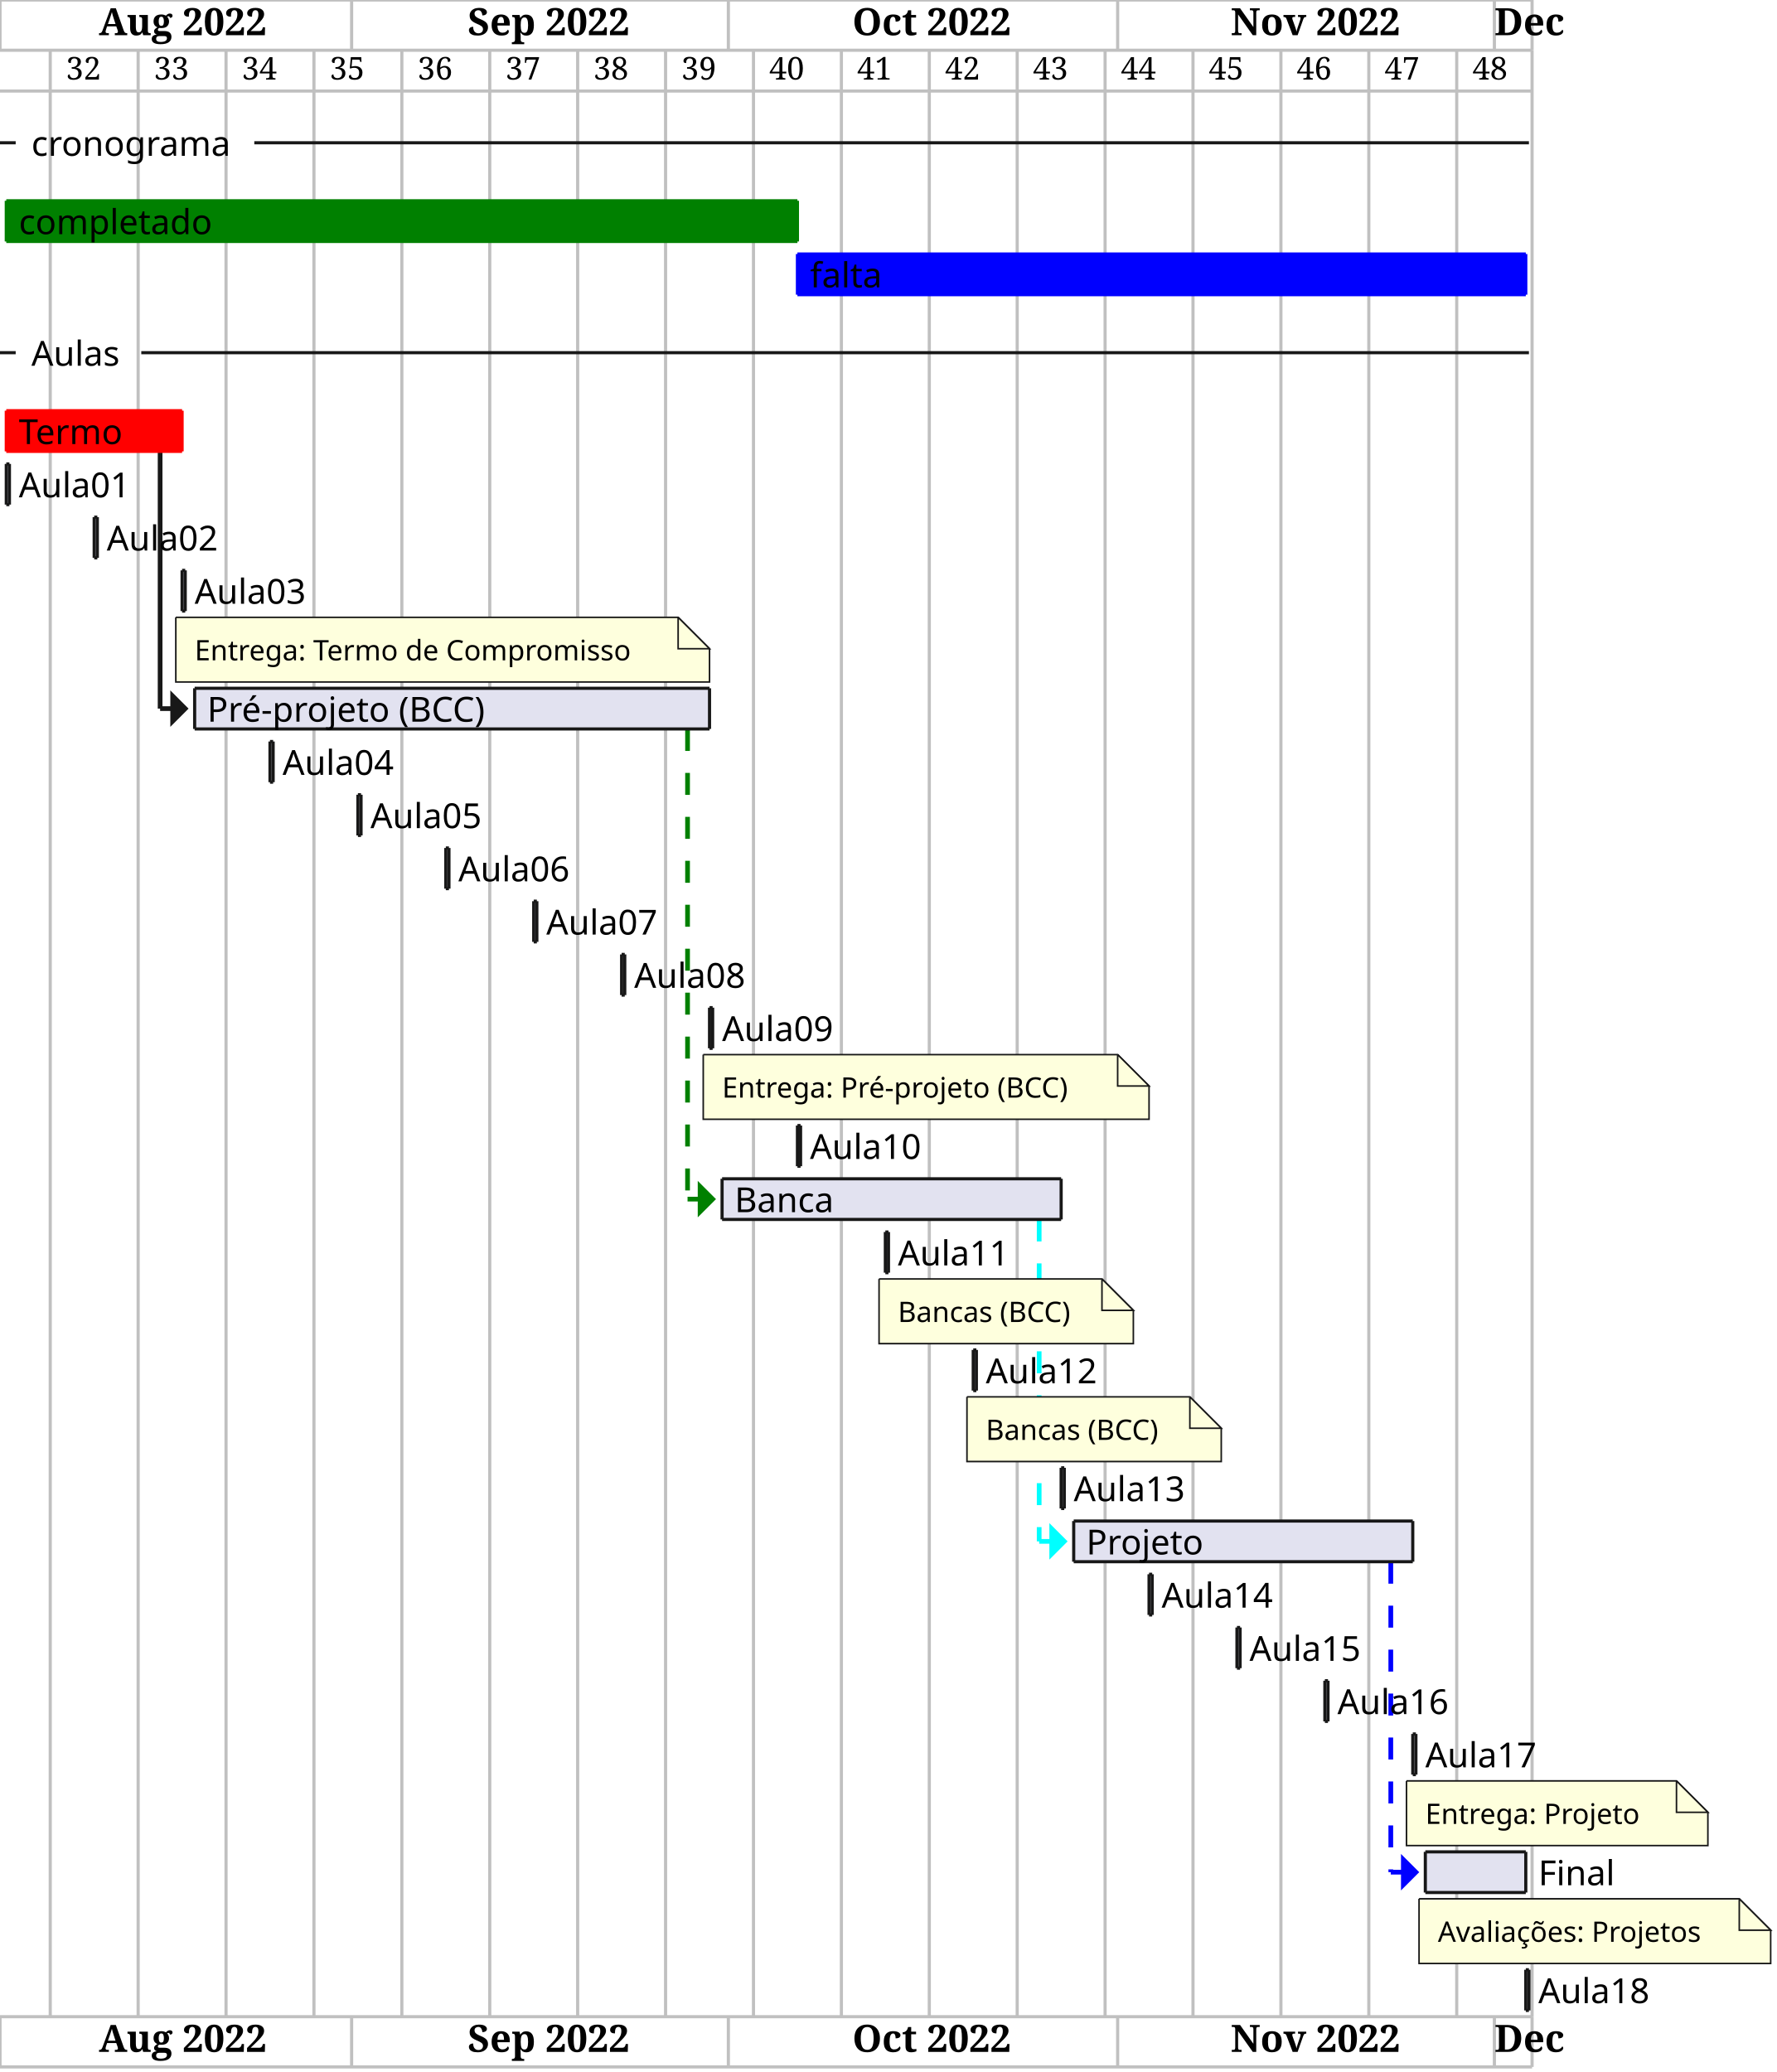
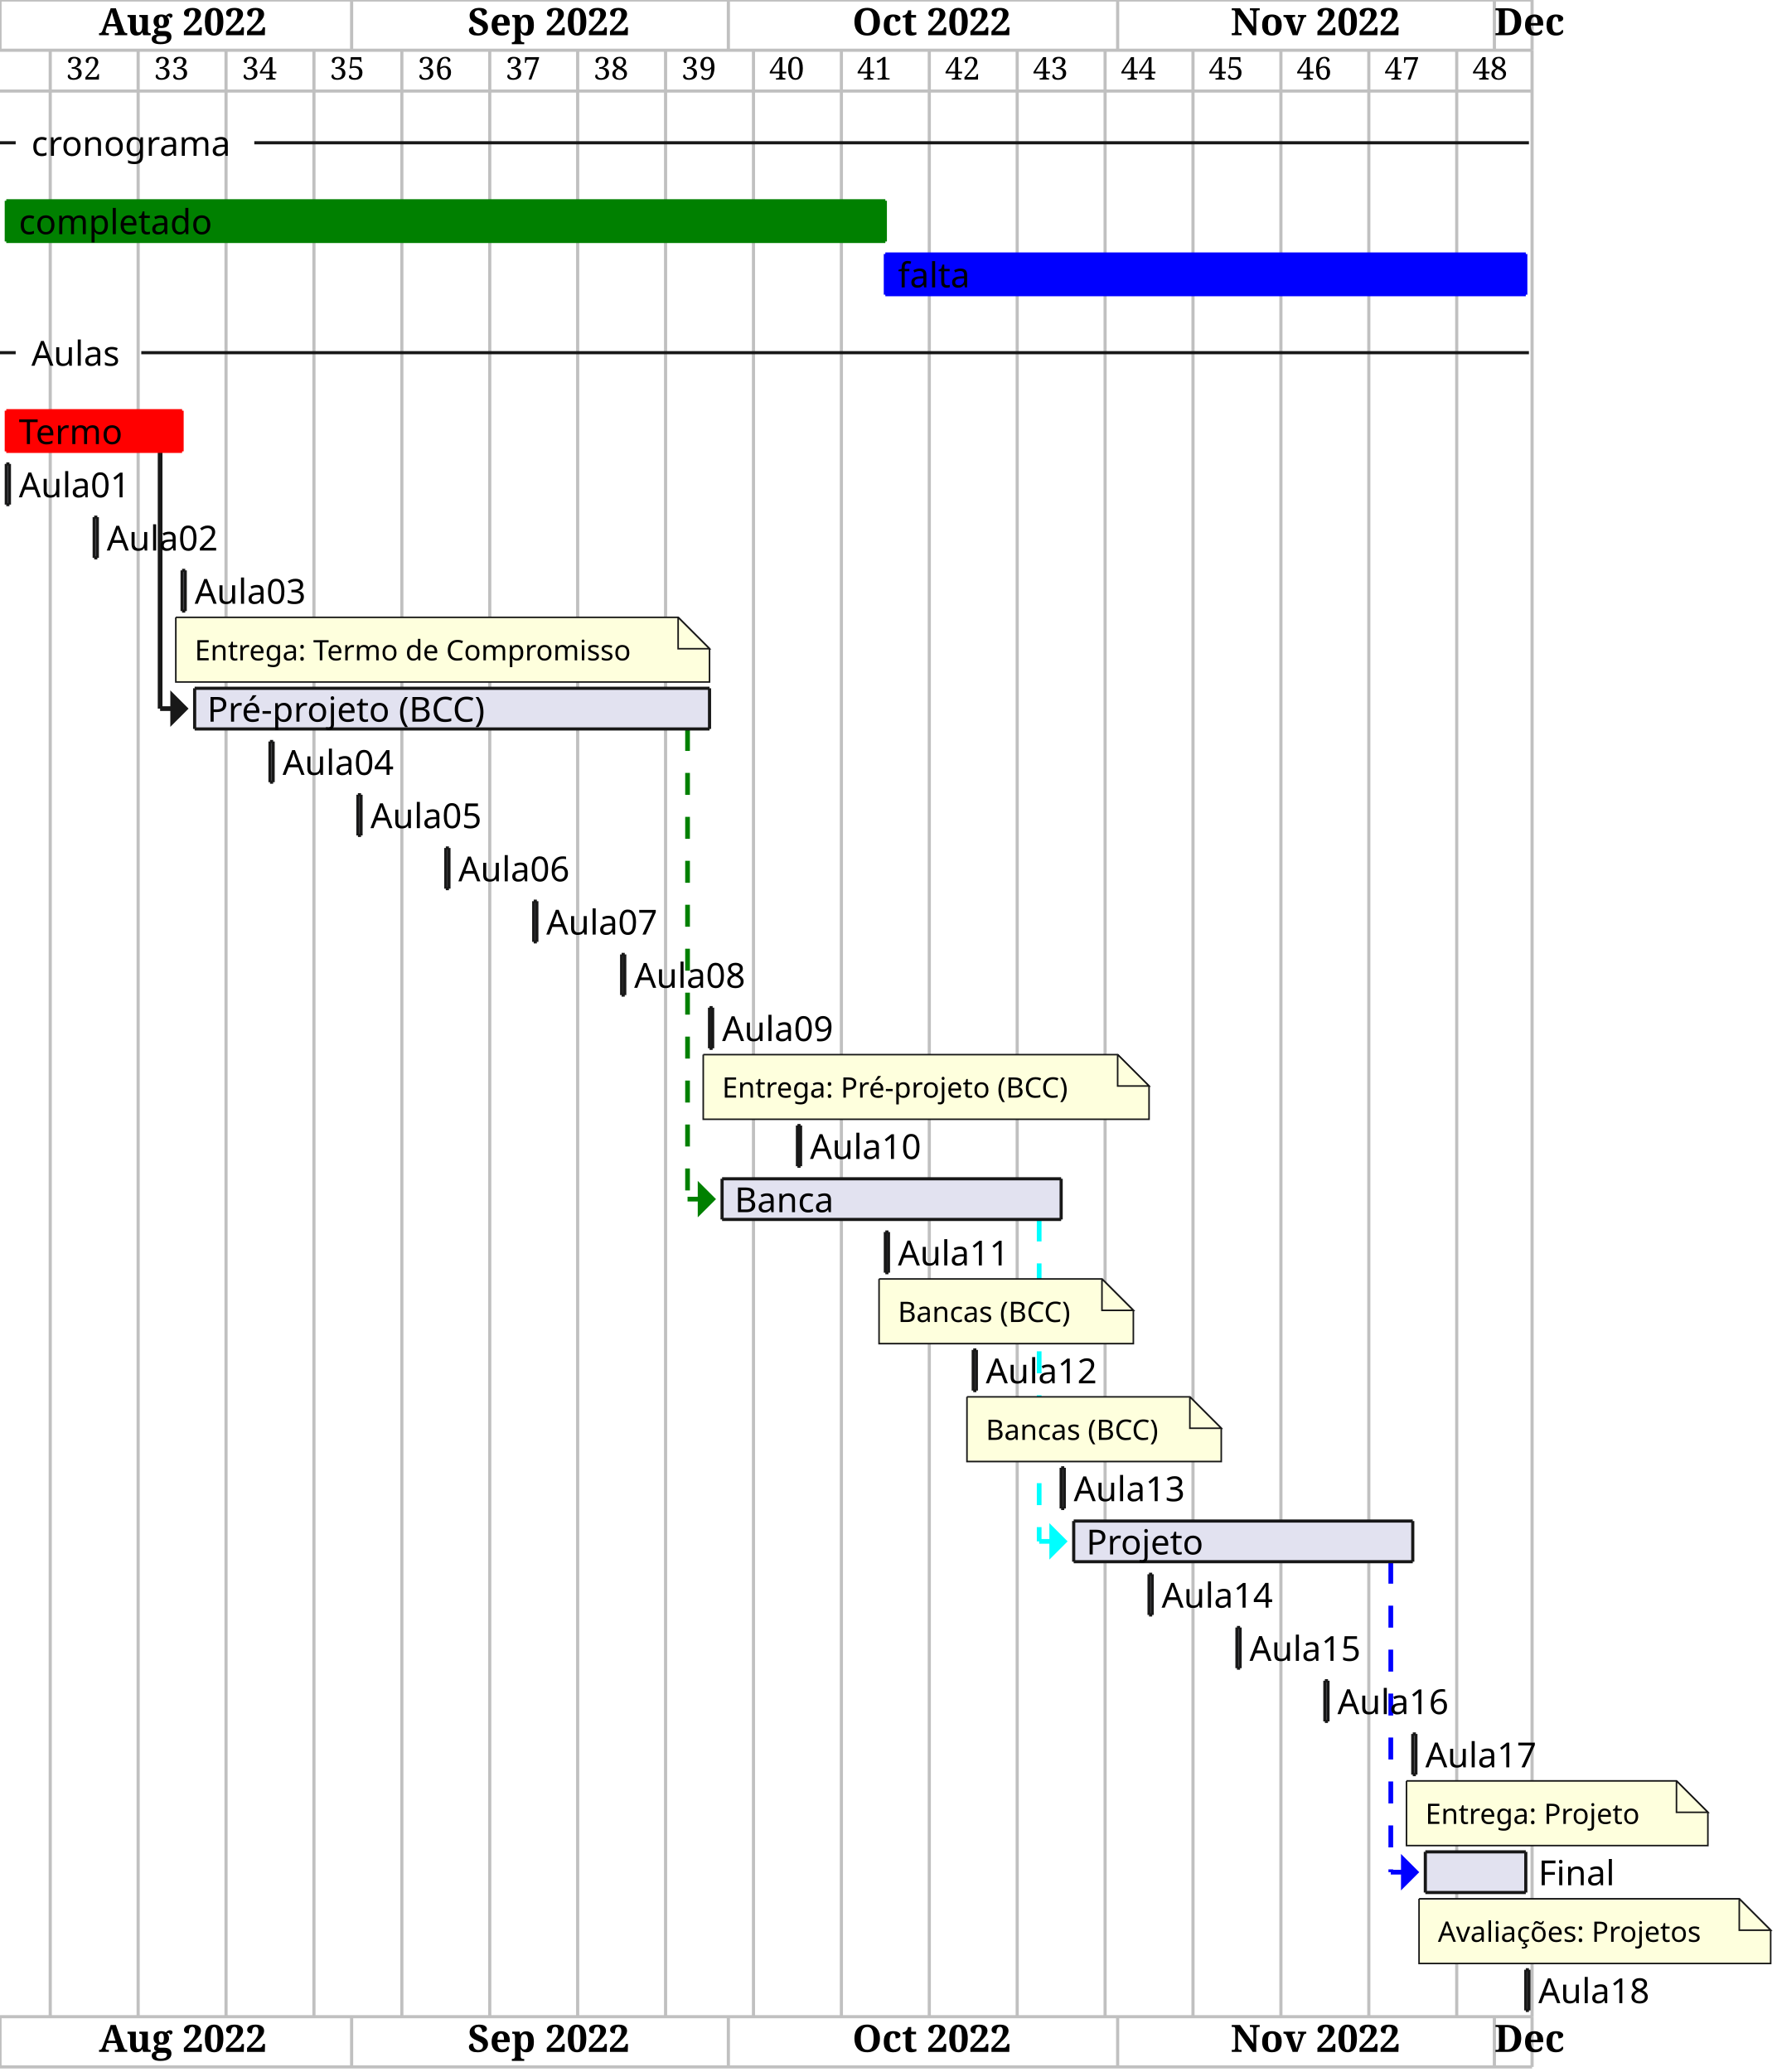
<svg xmlns="http://www.w3.org/2000/svg" contentStyleType="text/css" height="660px" preserveAspectRatio="none" style="width:566px;height:660px;background:#FFFFFF;" version="1.1" viewBox="0 0 566 660" width="566px" zoomAndPan="magnify">
  <defs />
  <g>
    <text fill="#000000" font-family="Serif" font-size="10" lengthAdjust="spacing" textLength="10" x="21" y="25.336">32</text>
    <text fill="#000000" font-family="Serif" font-size="10" lengthAdjust="spacing" textLength="10" x="49" y="25.336">33</text>
    <text fill="#000000" font-family="Serif" font-size="10" lengthAdjust="spacing" textLength="10" x="77" y="25.336">34</text>
    <text fill="#000000" font-family="Serif" font-size="10" lengthAdjust="spacing" textLength="10" x="105" y="25.336">35</text>
    <text fill="#000000" font-family="Serif" font-size="10" lengthAdjust="spacing" textLength="10" x="133" y="25.336">36</text>
    <text fill="#000000" font-family="Serif" font-size="10" lengthAdjust="spacing" textLength="10" x="161" y="25.336">37</text>
    <text fill="#000000" font-family="Serif" font-size="10" lengthAdjust="spacing" textLength="10" x="189" y="25.336">38</text>
    <text fill="#000000" font-family="Serif" font-size="10" lengthAdjust="spacing" textLength="10" x="217" y="25.336">39</text>
    <text fill="#000000" font-family="Serif" font-size="10" lengthAdjust="spacing" textLength="10" x="245" y="25.336">40</text>
    <text fill="#000000" font-family="Serif" font-size="10" lengthAdjust="spacing" textLength="10" x="273" y="25.336">41</text>
    <text fill="#000000" font-family="Serif" font-size="10" lengthAdjust="spacing" textLength="10" x="301" y="25.336">42</text>
    <text fill="#000000" font-family="Serif" font-size="10" lengthAdjust="spacing" textLength="10" x="329" y="25.336">43</text>
    <text fill="#000000" font-family="Serif" font-size="10" lengthAdjust="spacing" textLength="10" x="357" y="25.336">44</text>
    <text fill="#000000" font-family="Serif" font-size="10" lengthAdjust="spacing" textLength="10" x="385" y="25.336">45</text>
    <text fill="#000000" font-family="Serif" font-size="10" lengthAdjust="spacing" textLength="10" x="413" y="25.336">46</text>
    <text fill="#000000" font-family="Serif" font-size="10" lengthAdjust="spacing" textLength="10" x="441" y="25.336">47</text>
    <text fill="#000000" font-family="Serif" font-size="10" lengthAdjust="spacing" textLength="10" x="469" y="25.336">48</text>
    <line style="stroke:#C0C0C0;stroke-width:1.0;" x1="16" x2="16" y1="16" y2="642.385" />
    <line style="stroke:#C0C0C0;stroke-width:1.0;" x1="44" x2="44" y1="16" y2="642.385" />
    <line style="stroke:#C0C0C0;stroke-width:1.0;" x1="72" x2="72" y1="16" y2="642.385" />
    <line style="stroke:#C0C0C0;stroke-width:1.0;" x1="100" x2="100" y1="16" y2="642.385" />
    <line style="stroke:#C0C0C0;stroke-width:1.0;" x1="128" x2="128" y1="16" y2="642.385" />
    <line style="stroke:#C0C0C0;stroke-width:1.0;" x1="156" x2="156" y1="16" y2="642.385" />
    <line style="stroke:#C0C0C0;stroke-width:1.0;" x1="184" x2="184" y1="16" y2="642.385" />
    <line style="stroke:#C0C0C0;stroke-width:1.0;" x1="212" x2="212" y1="16" y2="642.385" />
    <line style="stroke:#C0C0C0;stroke-width:1.0;" x1="240" x2="240" y1="16" y2="642.385" />
    <line style="stroke:#C0C0C0;stroke-width:1.0;" x1="268" x2="268" y1="16" y2="642.385" />
    <line style="stroke:#C0C0C0;stroke-width:1.0;" x1="296" x2="296" y1="16" y2="642.385" />
    <line style="stroke:#C0C0C0;stroke-width:1.0;" x1="324" x2="324" y1="16" y2="642.385" />
    <line style="stroke:#C0C0C0;stroke-width:1.0;" x1="352" x2="352" y1="16" y2="642.385" />
    <line style="stroke:#C0C0C0;stroke-width:1.0;" x1="380" x2="380" y1="16" y2="642.385" />
    <line style="stroke:#C0C0C0;stroke-width:1.0;" x1="408" x2="408" y1="16" y2="642.385" />
    <line style="stroke:#C0C0C0;stroke-width:1.0;" x1="436" x2="436" y1="16" y2="642.385" />
    <line style="stroke:#C0C0C0;stroke-width:1.0;" x1="464" x2="464" y1="16" y2="642.385" />
    <line style="stroke:#C0C0C0;stroke-width:1.0;" x1="488" x2="488" y1="16" y2="642.385" />
    <line style="stroke:#C0C0C0;stroke-width:1.0;" x1="0" x2="0" y1="0" y2="16" />
    <line style="stroke:#C0C0C0;stroke-width:1.0;" x1="112" x2="112" y1="0" y2="16" />
    <text fill="#000000" font-family="Serif" font-size="12" font-weight="bold" lengthAdjust="spacing" textLength="49" x="31.5" y="11.203">Aug 2022</text>
    <line style="stroke:#C0C0C0;stroke-width:1.0;" x1="232" x2="232" y1="0" y2="16" />
    <text fill="#000000" font-family="Serif" font-size="12" font-weight="bold" lengthAdjust="spacing" textLength="46" x="149" y="11.203">Sep 2022</text>
    <line style="stroke:#C0C0C0;stroke-width:1.0;" x1="356" x2="356" y1="0" y2="16" />
    <text fill="#000000" font-family="Serif" font-size="12" font-weight="bold" lengthAdjust="spacing" textLength="45" x="271.5" y="11.203">Oct 2022</text>
    <line style="stroke:#C0C0C0;stroke-width:1.0;" x1="476" x2="476" y1="0" y2="16" />
    <text fill="#000000" font-family="Serif" font-size="12" font-weight="bold" lengthAdjust="spacing" textLength="48" x="392" y="11.203">Nov 2022</text>
    <line style="stroke:#C0C0C0;stroke-width:1.0;" x1="488" x2="488" y1="0" y2="16" />
    <text fill="#000000" font-family="Serif" font-size="12" font-weight="bold" lengthAdjust="spacing" textLength="19" x="476" y="11.203">Dec</text>
    <line style="stroke:#C0C0C0;stroke-width:1.0;" x1="0" x2="488" y1="0" y2="0" />
    <line style="stroke:#C0C0C0;stroke-width:1.0;" x1="0" x2="488" y1="16" y2="16" />
    <line style="stroke:#C0C0C0;stroke-width:1.0;" x1="0" x2="488" y1="29" y2="29" />
    <line style="stroke:#181818;stroke-width:1.5;" x1="51" x2="51" y1="143.775" y2="225.718" />
    <line style="stroke:#181818;stroke-width:1.5;" x1="51" x2="59" y1="225.718" y2="225.718" />
    <polygon fill="#181818" points="55,221.718,55,225.718,55,229.718,59,225.718" style="stroke:#181818;stroke-width:1.5;" />
    <line style="stroke:#008000;stroke-width:1.5;stroke-dasharray:7.0,7.0;" x1="219" x2="219" y1="232.195" y2="381.958" />
    <line style="stroke:#008000;stroke-width:1.5;stroke-dasharray:7.0,7.0;" x1="219" x2="227" y1="381.958" y2="381.958" />
    <polygon fill="#008000" points="223,377.958,223,381.958,223,385.958,227,381.958" style="stroke:#008000;stroke-width:1.5;" />
    <line style="stroke:#00FFFF;stroke-width:1.5;stroke-dasharray:7.0,7.0;" x1="331" x2="331" y1="388.435" y2="490.978" />
    <line style="stroke:#00FFFF;stroke-width:1.5;stroke-dasharray:7.0,7.0;" x1="331" x2="339" y1="490.978" y2="490.978" />
    <polygon fill="#00FFFF" points="335,486.978,335,490.978,335,494.978,339,490.978" style="stroke:#00FFFF;stroke-width:1.5;" />
    <line style="stroke:#0000FF;stroke-width:1.5;stroke-dasharray:7.0,7.0;" x1="443" x2="443" y1="497.455" y2="596.352" />
    <line style="stroke:#0000FF;stroke-width:1.5;stroke-dasharray:7.0,7.0;" x1="443" x2="451" y1="596.352" y2="596.352" />
    <polygon fill="#0000FF" points="447,592.352,447,596.352,447,600.352,451,596.352" style="stroke:#0000FF;stroke-width:1.5;" />
    <line style="stroke:#181818;stroke-width:1.0;" x1="0" x2="5" y1="45.477" y2="45.477" />
    <line style="stroke:#181818;stroke-width:1.0;" x1="81" x2="487" y1="45.477" y2="45.477" />
-     <rect fill="#008000" height="12.955" style="stroke:none;stroke-width:1.0;" width="252" x="2" y="63.955" />
-     <line style="stroke:#008000;stroke-width:1.0;" x1="2" x2="254" y1="63.955" y2="63.955" />
-     <line style="stroke:#008000;stroke-width:1.0;" x1="2" x2="254" y1="76.91" y2="76.91" />
+     <rect fill="#008000" height="12.955" style="stroke:none;stroke-width:1.0;" width="280" x="2" y="63.955" />
+     <line style="stroke:#008000;stroke-width:1.0;" x1="2" x2="282" y1="63.955" y2="63.955" />
+     <line style="stroke:#008000;stroke-width:1.0;" x1="2" x2="282" y1="76.91" y2="76.91" />
    <line style="stroke:#008000;stroke-width:1.0;" x1="2" x2="2" y1="63.955" y2="76.91" />
-     <line style="stroke:#008000;stroke-width:1.0;" x1="254" x2="254" y1="63.955" y2="76.91" />
-     <rect fill="#0000FF" height="12.955" style="stroke:none;stroke-width:1.0;" width="232" x="254" y="80.91" />
-     <line style="stroke:#0000FF;stroke-width:1.0;" x1="254" x2="486" y1="80.91" y2="80.91" />
-     <line style="stroke:#0000FF;stroke-width:1.0;" x1="254" x2="486" y1="93.865" y2="93.865" />
-     <line style="stroke:#0000FF;stroke-width:1.0;" x1="254" x2="254" y1="80.91" y2="93.865" />
+     <line style="stroke:#008000;stroke-width:1.0;" x1="282" x2="282" y1="63.955" y2="76.91" />
+     <rect fill="#0000FF" height="12.955" style="stroke:none;stroke-width:1.0;" width="204" x="282" y="80.91" />
+     <line style="stroke:#0000FF;stroke-width:1.0;" x1="282" x2="486" y1="80.91" y2="80.91" />
+     <line style="stroke:#0000FF;stroke-width:1.0;" x1="282" x2="486" y1="93.865" y2="93.865" />
+     <line style="stroke:#0000FF;stroke-width:1.0;" x1="282" x2="282" y1="80.91" y2="93.865" />
    <line style="stroke:#0000FF;stroke-width:1.0;" x1="486" x2="486" y1="80.91" y2="93.865" />
    <line style="stroke:#181818;stroke-width:1.0;" x1="0" x2="5" y1="112.343" y2="112.343" />
    <line style="stroke:#181818;stroke-width:1.0;" x1="45" x2="487" y1="112.343" y2="112.343" />
    <rect fill="#FF0000" height="12.955" style="stroke:none;stroke-width:1.0;" width="56" x="2" y="130.82" />
    <line style="stroke:#FF0000;stroke-width:1.0;" x1="2" x2="58" y1="130.82" y2="130.82" />
    <line style="stroke:#FF0000;stroke-width:1.0;" x1="2" x2="58" y1="143.775" y2="143.775" />
    <line style="stroke:#FF0000;stroke-width:1.0;" x1="2" x2="2" y1="130.82" y2="143.775" />
    <line style="stroke:#FF0000;stroke-width:1.0;" x1="58" x2="58" y1="130.82" y2="143.775" />
    <rect fill="#E2E2F0" height="12.955" style="stroke:none;stroke-width:1.0;" width="1" x="2" y="147.775" />
    <line style="stroke:#181818;stroke-width:1.0;" x1="2" x2="3" y1="147.775" y2="147.775" />
    <line style="stroke:#181818;stroke-width:1.0;" x1="2" x2="3" y1="160.731" y2="160.731" />
    <line style="stroke:#181818;stroke-width:1.0;" x1="2" x2="2" y1="147.775" y2="160.731" />
    <line style="stroke:#181818;stroke-width:1.0;" x1="3" x2="3" y1="147.775" y2="160.731" />
    <rect fill="#E2E2F0" height="12.955" style="stroke:none;stroke-width:1.0;" width="1" x="30" y="164.731" />
    <line style="stroke:#181818;stroke-width:1.0;" x1="30" x2="31" y1="164.731" y2="164.731" />
    <line style="stroke:#181818;stroke-width:1.0;" x1="30" x2="31" y1="177.685" y2="177.685" />
    <line style="stroke:#181818;stroke-width:1.0;" x1="30" x2="30" y1="164.731" y2="177.685" />
    <line style="stroke:#181818;stroke-width:1.0;" x1="31" x2="31" y1="164.731" y2="177.685" />
    <path d="M56,196.641 L56,217.24 L226,217.24 L226,206.641 L216,196.641 L56,196.641 " fill="#FEFFDD" style="stroke:#181818;stroke-width:0.5;" />
    <path d="M216,196.641 L216,206.641 L226,206.641 L216,196.641 " fill="#FEFFDD" style="stroke:#181818;stroke-width:0.5;" />
    <text fill="#000000" font-family="sans-serif" font-size="9" lengthAdjust="spacing" textLength="149" x="62" y="210.342">Entrega: Termo de Compromisso</text>
    <rect fill="#E2E2F0" height="12.955" style="stroke:none;stroke-width:1.0;" width="1" x="58" y="181.685" />
    <line style="stroke:#181818;stroke-width:1.0;" x1="58" x2="59" y1="181.685" y2="181.685" />
    <line style="stroke:#181818;stroke-width:1.0;" x1="58" x2="59" y1="194.641" y2="194.641" />
    <line style="stroke:#181818;stroke-width:1.0;" x1="58" x2="58" y1="181.685" y2="194.641" />
    <line style="stroke:#181818;stroke-width:1.0;" x1="59" x2="59" y1="181.685" y2="194.641" />
    <rect fill="#E2E2F0" height="12.955" style="stroke:none;stroke-width:1.0;" width="164" x="62" y="219.24" />
    <line style="stroke:#181818;stroke-width:1.0;" x1="62" x2="226" y1="219.24" y2="219.24" />
    <line style="stroke:#181818;stroke-width:1.0;" x1="62" x2="226" y1="232.195" y2="232.195" />
    <line style="stroke:#181818;stroke-width:1.0;" x1="62" x2="62" y1="219.24" y2="232.195" />
    <line style="stroke:#181818;stroke-width:1.0;" x1="226" x2="226" y1="219.24" y2="232.195" />
    <rect fill="#E2E2F0" height="12.955" style="stroke:none;stroke-width:1.0;" width="1" x="86" y="236.195" />
    <line style="stroke:#181818;stroke-width:1.0;" x1="86" x2="87" y1="236.195" y2="236.195" />
    <line style="stroke:#181818;stroke-width:1.0;" x1="86" x2="87" y1="249.15" y2="249.15" />
    <line style="stroke:#181818;stroke-width:1.0;" x1="86" x2="86" y1="236.195" y2="249.15" />
    <line style="stroke:#181818;stroke-width:1.0;" x1="87" x2="87" y1="236.195" y2="249.15" />
    <rect fill="#E2E2F0" height="12.955" style="stroke:none;stroke-width:1.0;" width="1" x="114" y="253.15" />
    <line style="stroke:#181818;stroke-width:1.0;" x1="114" x2="115" y1="253.15" y2="253.15" />
    <line style="stroke:#181818;stroke-width:1.0;" x1="114" x2="115" y1="266.106" y2="266.106" />
    <line style="stroke:#181818;stroke-width:1.0;" x1="114" x2="114" y1="253.15" y2="266.106" />
    <line style="stroke:#181818;stroke-width:1.0;" x1="115" x2="115" y1="253.15" y2="266.106" />
    <rect fill="#E2E2F0" height="12.955" style="stroke:none;stroke-width:1.0;" width="1" x="142" y="270.106" />
    <line style="stroke:#181818;stroke-width:1.0;" x1="142" x2="143" y1="270.106" y2="270.106" />
    <line style="stroke:#181818;stroke-width:1.0;" x1="142" x2="143" y1="283.06" y2="283.06" />
    <line style="stroke:#181818;stroke-width:1.0;" x1="142" x2="142" y1="270.106" y2="283.06" />
    <line style="stroke:#181818;stroke-width:1.0;" x1="143" x2="143" y1="270.106" y2="283.06" />
    <rect fill="#E2E2F0" height="12.955" style="stroke:none;stroke-width:1.0;" width="1" x="170" y="287.06" />
    <line style="stroke:#181818;stroke-width:1.0;" x1="170" x2="171" y1="287.06" y2="287.06" />
    <line style="stroke:#181818;stroke-width:1.0;" x1="170" x2="171" y1="300.016" y2="300.016" />
    <line style="stroke:#181818;stroke-width:1.0;" x1="170" x2="170" y1="287.06" y2="300.016" />
    <line style="stroke:#181818;stroke-width:1.0;" x1="171" x2="171" y1="287.06" y2="300.016" />
    <rect fill="#E2E2F0" height="12.955" style="stroke:none;stroke-width:1.0;" width="1" x="198" y="304.016" />
    <line style="stroke:#181818;stroke-width:1.0;" x1="198" x2="199" y1="304.016" y2="304.016" />
    <line style="stroke:#181818;stroke-width:1.0;" x1="198" x2="199" y1="316.971" y2="316.971" />
    <line style="stroke:#181818;stroke-width:1.0;" x1="198" x2="198" y1="304.016" y2="316.971" />
    <line style="stroke:#181818;stroke-width:1.0;" x1="199" x2="199" y1="304.016" y2="316.971" />
    <path d="M224,335.926 L224,356.525 L366,356.525 L366,345.926 L356,335.926 L224,335.926 " fill="#FEFFDD" style="stroke:#181818;stroke-width:0.5;" />
    <path d="M356,335.926 L356,345.926 L366,345.926 L356,335.926 " fill="#FEFFDD" style="stroke:#181818;stroke-width:0.5;" />
    <text fill="#000000" font-family="sans-serif" font-size="9" lengthAdjust="spacing" textLength="118" x="230" y="349.627">Entrega: Pré-projeto (BCC)</text>
    <rect fill="#E2E2F0" height="12.955" style="stroke:none;stroke-width:1.0;" width="1" x="226" y="320.971" />
    <line style="stroke:#181818;stroke-width:1.0;" x1="226" x2="227" y1="320.971" y2="320.971" />
    <line style="stroke:#181818;stroke-width:1.0;" x1="226" x2="227" y1="333.926" y2="333.926" />
    <line style="stroke:#181818;stroke-width:1.0;" x1="226" x2="226" y1="320.971" y2="333.926" />
    <line style="stroke:#181818;stroke-width:1.0;" x1="227" x2="227" y1="320.971" y2="333.926" />
    <rect fill="#E2E2F0" height="12.955" style="stroke:none;stroke-width:1.0;" width="1" x="254" y="358.525" />
    <line style="stroke:#181818;stroke-width:1.0;" x1="254" x2="255" y1="358.525" y2="358.525" />
    <line style="stroke:#181818;stroke-width:1.0;" x1="254" x2="255" y1="371.481" y2="371.481" />
    <line style="stroke:#181818;stroke-width:1.0;" x1="254" x2="254" y1="358.525" y2="371.481" />
    <line style="stroke:#181818;stroke-width:1.0;" x1="255" x2="255" y1="358.525" y2="371.481" />
    <rect fill="#E2E2F0" height="12.955" style="stroke:none;stroke-width:1.0;" width="108" x="230" y="375.481" />
    <line style="stroke:#181818;stroke-width:1.0;" x1="230" x2="338" y1="375.481" y2="375.481" />
    <line style="stroke:#181818;stroke-width:1.0;" x1="230" x2="338" y1="388.435" y2="388.435" />
    <line style="stroke:#181818;stroke-width:1.0;" x1="230" x2="230" y1="375.481" y2="388.435" />
    <line style="stroke:#181818;stroke-width:1.0;" x1="338" x2="338" y1="375.481" y2="388.435" />
    <path d="M280,407.391 L280,427.99 L361,427.99 L361,417.391 L351,407.391 L280,407.391 " fill="#FEFFDD" style="stroke:#181818;stroke-width:0.5;" />
    <path d="M351,407.391 L351,417.391 L361,417.391 L351,407.391 " fill="#FEFFDD" style="stroke:#181818;stroke-width:0.5;" />
    <text fill="#000000" font-family="sans-serif" font-size="9" lengthAdjust="spacing" textLength="57" x="286" y="421.092">Bancas (BCC)</text>
    <rect fill="#E2E2F0" height="12.955" style="stroke:none;stroke-width:1.0;" width="1" x="282" y="392.435" />
    <line style="stroke:#181818;stroke-width:1.0;" x1="282" x2="283" y1="392.435" y2="392.435" />
    <line style="stroke:#181818;stroke-width:1.0;" x1="282" x2="283" y1="405.391" y2="405.391" />
    <line style="stroke:#181818;stroke-width:1.0;" x1="282" x2="282" y1="392.435" y2="405.391" />
    <line style="stroke:#181818;stroke-width:1.0;" x1="283" x2="283" y1="392.435" y2="405.391" />
    <path d="M308,444.945 L308,465.545 L389,465.545 L389,454.945 L379,444.945 L308,444.945 " fill="#FEFFDD" style="stroke:#181818;stroke-width:0.5;" />
    <path d="M379,444.945 L379,454.945 L389,454.945 L379,444.945 " fill="#FEFFDD" style="stroke:#181818;stroke-width:0.5;" />
    <text fill="#000000" font-family="sans-serif" font-size="9" lengthAdjust="spacing" textLength="57" x="314" y="458.647">Bancas (BCC)</text>
    <rect fill="#E2E2F0" height="12.955" style="stroke:none;stroke-width:1.0;" width="1" x="310" y="429.99" />
    <line style="stroke:#181818;stroke-width:1.0;" x1="310" x2="311" y1="429.99" y2="429.99" />
    <line style="stroke:#181818;stroke-width:1.0;" x1="310" x2="311" y1="442.945" y2="442.945" />
    <line style="stroke:#181818;stroke-width:1.0;" x1="310" x2="310" y1="429.99" y2="442.945" />
    <line style="stroke:#181818;stroke-width:1.0;" x1="311" x2="311" y1="429.99" y2="442.945" />
    <rect fill="#E2E2F0" height="12.955" style="stroke:none;stroke-width:1.0;" width="1" x="338" y="467.545" />
    <line style="stroke:#181818;stroke-width:1.0;" x1="338" x2="339" y1="467.545" y2="467.545" />
    <line style="stroke:#181818;stroke-width:1.0;" x1="338" x2="339" y1="480.5" y2="480.5" />
    <line style="stroke:#181818;stroke-width:1.0;" x1="338" x2="338" y1="467.545" y2="480.5" />
    <line style="stroke:#181818;stroke-width:1.0;" x1="339" x2="339" y1="467.545" y2="480.5" />
    <rect fill="#E2E2F0" height="12.955" style="stroke:none;stroke-width:1.0;" width="108" x="342" y="484.5" />
    <line style="stroke:#181818;stroke-width:1.0;" x1="342" x2="450" y1="484.5" y2="484.5" />
    <line style="stroke:#181818;stroke-width:1.0;" x1="342" x2="450" y1="497.455" y2="497.455" />
    <line style="stroke:#181818;stroke-width:1.0;" x1="342" x2="342" y1="484.5" y2="497.455" />
    <line style="stroke:#181818;stroke-width:1.0;" x1="450" x2="450" y1="484.5" y2="497.455" />
    <rect fill="#E2E2F0" height="12.955" style="stroke:none;stroke-width:1.0;" width="1" x="366" y="501.455" />
    <line style="stroke:#181818;stroke-width:1.0;" x1="366" x2="367" y1="501.455" y2="501.455" />
    <line style="stroke:#181818;stroke-width:1.0;" x1="366" x2="367" y1="514.41" y2="514.41" />
    <line style="stroke:#181818;stroke-width:1.0;" x1="366" x2="366" y1="501.455" y2="514.41" />
    <line style="stroke:#181818;stroke-width:1.0;" x1="367" x2="367" y1="501.455" y2="514.41" />
    <rect fill="#E2E2F0" height="12.955" style="stroke:none;stroke-width:1.0;" width="1" x="394" y="518.41" />
    <line style="stroke:#181818;stroke-width:1.0;" x1="394" x2="395" y1="518.41" y2="518.41" />
    <line style="stroke:#181818;stroke-width:1.0;" x1="394" x2="395" y1="531.365" y2="531.365" />
    <line style="stroke:#181818;stroke-width:1.0;" x1="394" x2="394" y1="518.41" y2="531.365" />
    <line style="stroke:#181818;stroke-width:1.0;" x1="395" x2="395" y1="518.41" y2="531.365" />
    <rect fill="#E2E2F0" height="12.955" style="stroke:none;stroke-width:1.0;" width="1" x="422" y="535.365" />
    <line style="stroke:#181818;stroke-width:1.0;" x1="422" x2="423" y1="535.365" y2="535.365" />
    <line style="stroke:#181818;stroke-width:1.0;" x1="422" x2="423" y1="548.32" y2="548.32" />
    <line style="stroke:#181818;stroke-width:1.0;" x1="422" x2="422" y1="535.365" y2="548.32" />
    <line style="stroke:#181818;stroke-width:1.0;" x1="423" x2="423" y1="535.365" y2="548.32" />
    <path d="M448,567.275 L448,587.875 L544,587.875 L544,577.275 L534,567.275 L448,567.275 " fill="#FEFFDD" style="stroke:#181818;stroke-width:0.5;" />
    <path d="M534,567.275 L534,577.275 L544,577.275 L534,567.275 " fill="#FEFFDD" style="stroke:#181818;stroke-width:0.5;" />
    <text fill="#000000" font-family="sans-serif" font-size="9" lengthAdjust="spacing" textLength="72" x="454" y="580.977">Entrega: Projeto</text>
    <rect fill="#E2E2F0" height="12.955" style="stroke:none;stroke-width:1.0;" width="1" x="450" y="552.32" />
    <line style="stroke:#181818;stroke-width:1.0;" x1="450" x2="451" y1="552.32" y2="552.32" />
    <line style="stroke:#181818;stroke-width:1.0;" x1="450" x2="451" y1="565.275" y2="565.275" />
    <line style="stroke:#181818;stroke-width:1.0;" x1="450" x2="450" y1="552.32" y2="565.275" />
    <line style="stroke:#181818;stroke-width:1.0;" x1="451" x2="451" y1="552.32" y2="565.275" />
    <path d="M452,604.83 L452,625.43 L564,625.43 L564,614.83 L554,604.83 L452,604.83 " fill="#FEFFDD" style="stroke:#181818;stroke-width:0.5;" />
    <path d="M554,604.83 L554,614.83 L564,614.83 L554,604.83 " fill="#FEFFDD" style="stroke:#181818;stroke-width:0.5;" />
    <text fill="#000000" font-family="sans-serif" font-size="9" lengthAdjust="spacing" textLength="91" x="458" y="618.531">Avaliações: Projetos</text>
    <rect fill="#E2E2F0" height="12.955" style="stroke:none;stroke-width:1.0;" width="32" x="454" y="589.875" />
    <line style="stroke:#181818;stroke-width:1.0;" x1="454" x2="486" y1="589.875" y2="589.875" />
    <line style="stroke:#181818;stroke-width:1.0;" x1="454" x2="486" y1="602.83" y2="602.83" />
    <line style="stroke:#181818;stroke-width:1.0;" x1="454" x2="454" y1="589.875" y2="602.83" />
    <line style="stroke:#181818;stroke-width:1.0;" x1="486" x2="486" y1="589.875" y2="602.83" />
    <rect fill="#E2E2F0" height="12.955" style="stroke:none;stroke-width:1.0;" width="1" x="486" y="627.43" />
    <line style="stroke:#181818;stroke-width:1.0;" x1="486" x2="487" y1="627.43" y2="627.43" />
    <line style="stroke:#181818;stroke-width:1.0;" x1="486" x2="487" y1="640.385" y2="640.385" />
    <line style="stroke:#181818;stroke-width:1.0;" x1="486" x2="486" y1="627.43" y2="640.385" />
    <line style="stroke:#181818;stroke-width:1.0;" x1="487" x2="487" y1="627.43" y2="640.385" />
    <text fill="#000000" font-family="sans-serif" font-size="11" lengthAdjust="spacing" textLength="66" x="10" y="49.635">cronograma</text>
    <text fill="#000000" font-family="sans-serif" font-size="11" lengthAdjust="spacing" textLength="63" x="6" y="74.59">completado</text>
-     <text fill="#000000" font-family="sans-serif" font-size="11" lengthAdjust="spacing" textLength="23" x="258" y="91.545">falta</text>
+     <text fill="#000000" font-family="sans-serif" font-size="11" lengthAdjust="spacing" textLength="23" x="286" y="91.545">falta</text>
    <text fill="#000000" font-family="sans-serif" font-size="11" lengthAdjust="spacing" textLength="30" x="10" y="116.5">Aulas</text>
    <text fill="#000000" font-family="sans-serif" font-size="11" lengthAdjust="spacing" textLength="35" x="6" y="141.455">Termo</text>
    <text fill="#000000" font-family="sans-serif" font-size="11" lengthAdjust="spacing" textLength="38" x="6" y="158.41">Aula01</text>
    <text fill="#000000" font-family="sans-serif" font-size="11" lengthAdjust="spacing" textLength="38" x="34" y="175.365">Aula02</text>
    <text fill="#000000" font-family="sans-serif" font-size="11" lengthAdjust="spacing" textLength="38" x="62" y="192.32">Aula03</text>
    <text fill="#000000" font-family="sans-serif" font-size="11" lengthAdjust="spacing" textLength="95" x="66" y="229.875">Pré-projeto (BCC)</text>
    <text fill="#000000" font-family="sans-serif" font-size="11" lengthAdjust="spacing" textLength="38" x="90" y="246.83">Aula04</text>
    <text fill="#000000" font-family="sans-serif" font-size="11" lengthAdjust="spacing" textLength="38" x="118" y="263.785">Aula05</text>
    <text fill="#000000" font-family="sans-serif" font-size="11" lengthAdjust="spacing" textLength="38" x="146" y="280.74">Aula06</text>
    <text fill="#000000" font-family="sans-serif" font-size="11" lengthAdjust="spacing" textLength="38" x="174" y="297.695">Aula07</text>
    <text fill="#000000" font-family="sans-serif" font-size="11" lengthAdjust="spacing" textLength="38" x="202" y="314.65">Aula08</text>
    <text fill="#000000" font-family="sans-serif" font-size="11" lengthAdjust="spacing" textLength="38" x="230" y="331.606">Aula09</text>
    <text fill="#000000" font-family="sans-serif" font-size="11" lengthAdjust="spacing" textLength="38" x="258" y="369.16">Aula10</text>
    <text fill="#000000" font-family="sans-serif" font-size="11" lengthAdjust="spacing" textLength="31" x="234" y="386.115">Banca</text>
    <text fill="#000000" font-family="sans-serif" font-size="11" lengthAdjust="spacing" textLength="38" x="286" y="403.07">Aula11</text>
    <text fill="#000000" font-family="sans-serif" font-size="11" lengthAdjust="spacing" textLength="38" x="314" y="440.625">Aula12</text>
    <text fill="#000000" font-family="sans-serif" font-size="11" lengthAdjust="spacing" textLength="38" x="342" y="478.18">Aula13</text>
    <text fill="#000000" font-family="sans-serif" font-size="11" lengthAdjust="spacing" textLength="38" x="346" y="495.135">Projeto</text>
    <text fill="#000000" font-family="sans-serif" font-size="11" lengthAdjust="spacing" textLength="38" x="370" y="512.09">Aula14</text>
    <text fill="#000000" font-family="sans-serif" font-size="11" lengthAdjust="spacing" textLength="38" x="398" y="529.045">Aula15</text>
    <text fill="#000000" font-family="sans-serif" font-size="11" lengthAdjust="spacing" textLength="38" x="426" y="546">Aula16</text>
    <text fill="#000000" font-family="sans-serif" font-size="11" lengthAdjust="spacing" textLength="38" x="454" y="562.955">Aula17</text>
    <text fill="#000000" font-family="sans-serif" font-size="11" lengthAdjust="spacing" textLength="25" x="490" y="600.51">Final</text>
    <text fill="#000000" font-family="sans-serif" font-size="11" lengthAdjust="spacing" textLength="38" x="490" y="638.064">Aula18</text>
    <line style="stroke:#C0C0C0;stroke-width:1.0;" x1="0" x2="488" y1="642.385" y2="642.385" />
    <line style="stroke:#C0C0C0;stroke-width:1.0;" x1="0" x2="0" y1="642.385" y2="658.385" />
    <line style="stroke:#C0C0C0;stroke-width:1.0;" x1="112" x2="112" y1="642.385" y2="658.385" />
    <text fill="#000000" font-family="Serif" font-size="12" font-weight="bold" lengthAdjust="spacing" textLength="49" x="31.5" y="653.588">Aug 2022</text>
    <line style="stroke:#C0C0C0;stroke-width:1.0;" x1="232" x2="232" y1="642.385" y2="658.385" />
    <text fill="#000000" font-family="Serif" font-size="12" font-weight="bold" lengthAdjust="spacing" textLength="46" x="149" y="653.588">Sep 2022</text>
    <line style="stroke:#C0C0C0;stroke-width:1.0;" x1="356" x2="356" y1="642.385" y2="658.385" />
    <text fill="#000000" font-family="Serif" font-size="12" font-weight="bold" lengthAdjust="spacing" textLength="45" x="271.5" y="653.588">Oct 2022</text>
    <line style="stroke:#C0C0C0;stroke-width:1.0;" x1="476" x2="476" y1="642.385" y2="658.385" />
    <text fill="#000000" font-family="Serif" font-size="12" font-weight="bold" lengthAdjust="spacing" textLength="48" x="392" y="653.588">Nov 2022</text>
    <line style="stroke:#C0C0C0;stroke-width:1.0;" x1="488" x2="488" y1="642.385" y2="658.385" />
    <text fill="#000000" font-family="Serif" font-size="12" font-weight="bold" lengthAdjust="spacing" textLength="19" x="476" y="653.588">Dec</text>
    <line style="stroke:#C0C0C0;stroke-width:1.0;" x1="0" x2="488" y1="658.385" y2="658.385" />
  </g>
</svg>
